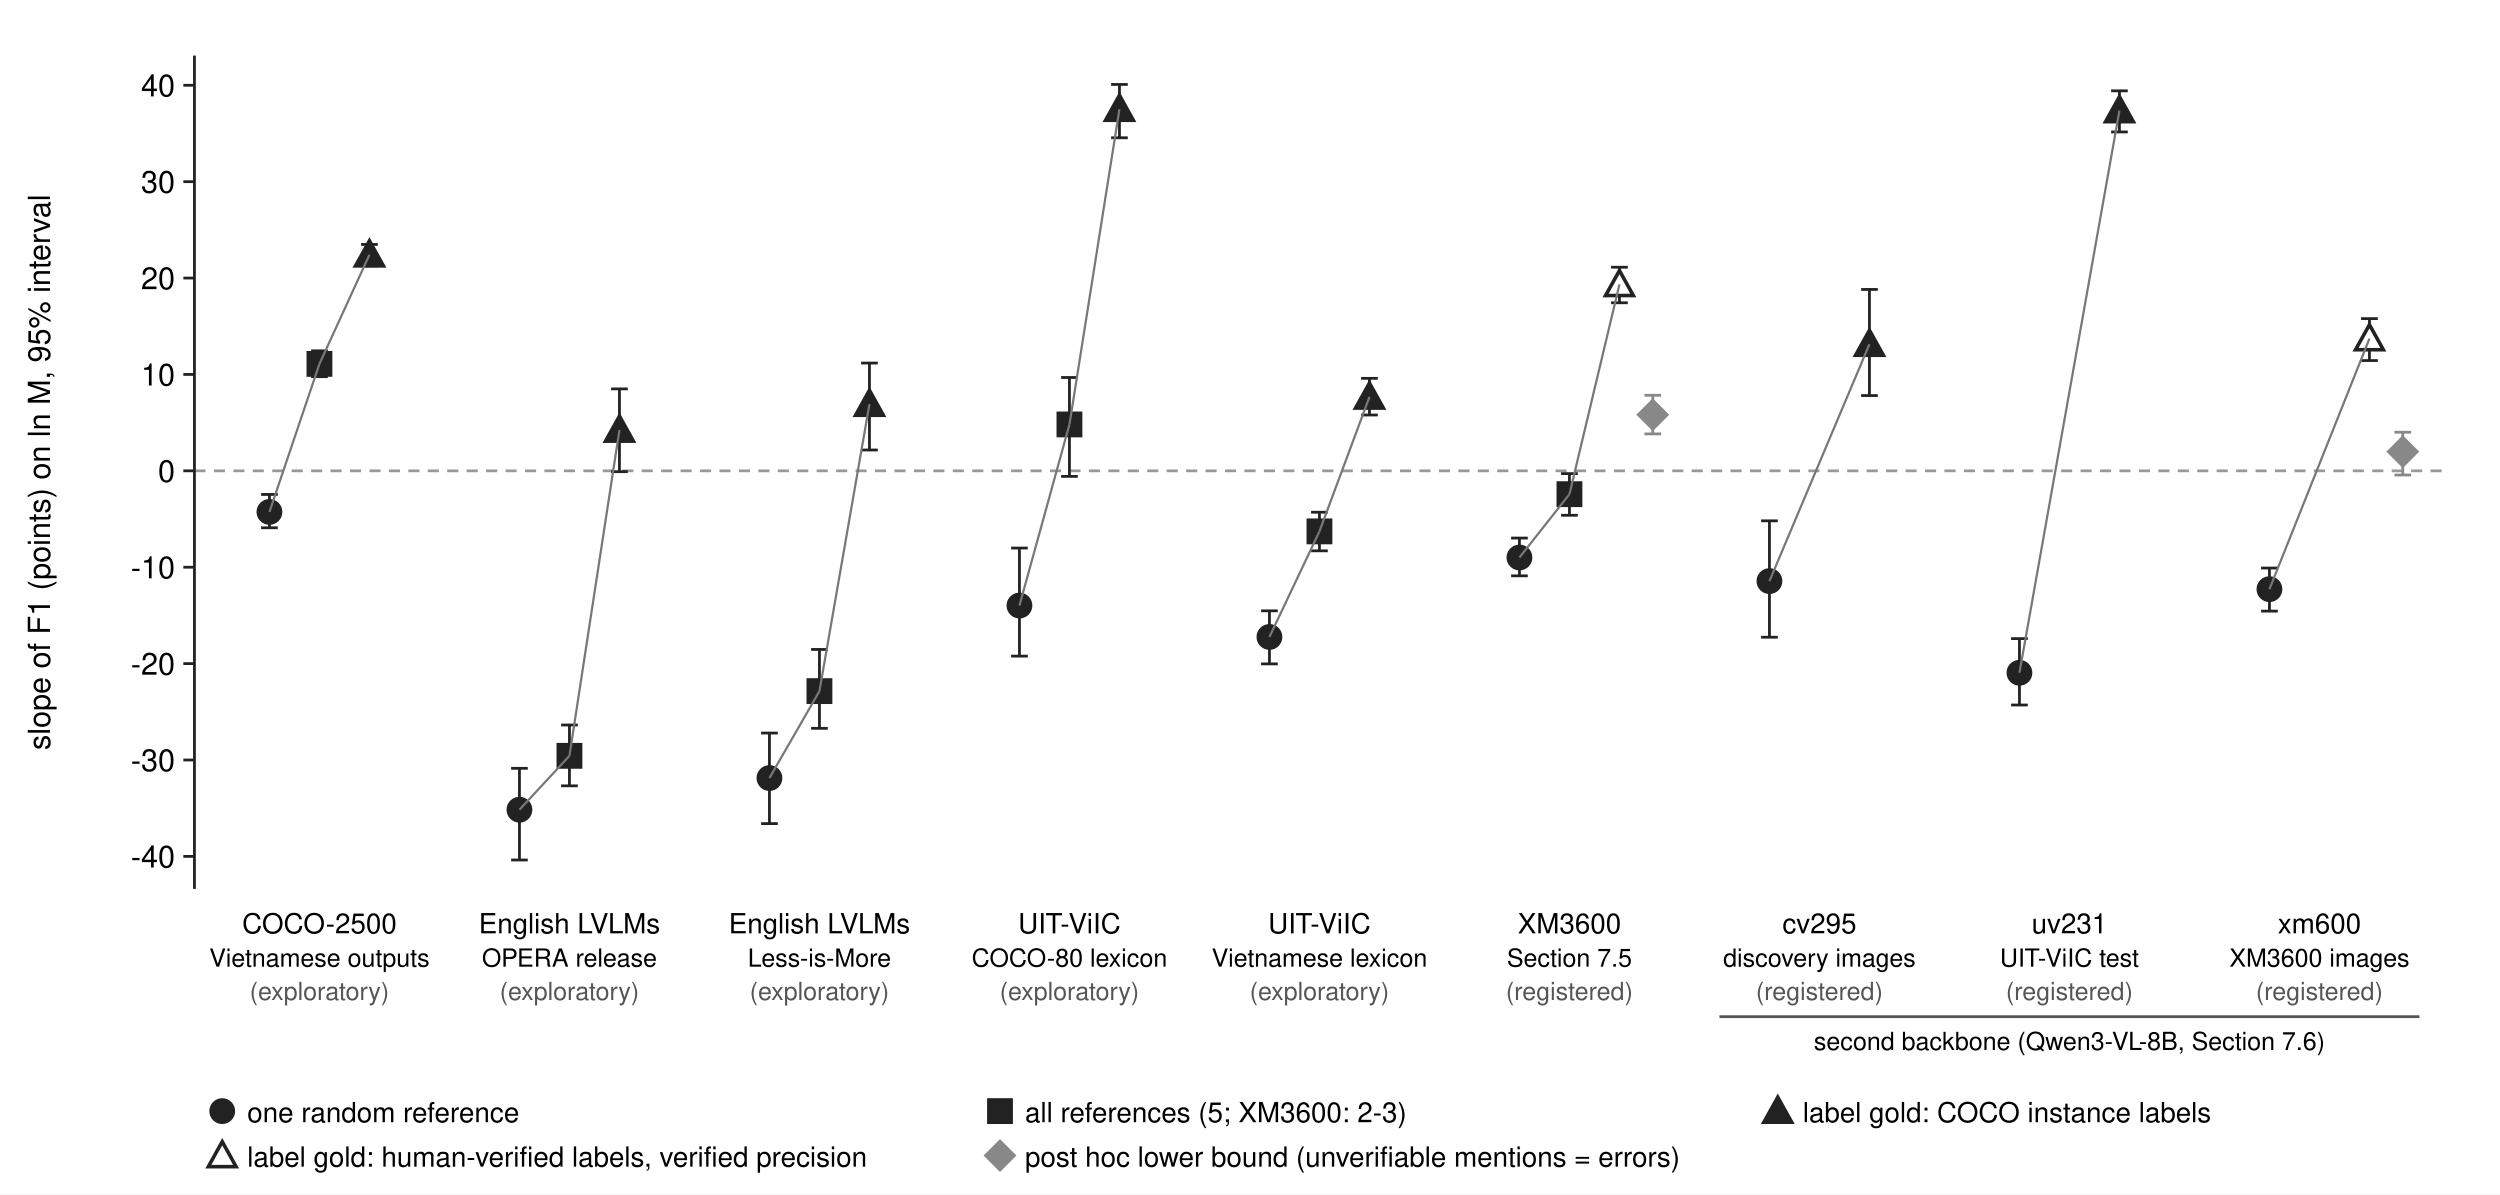
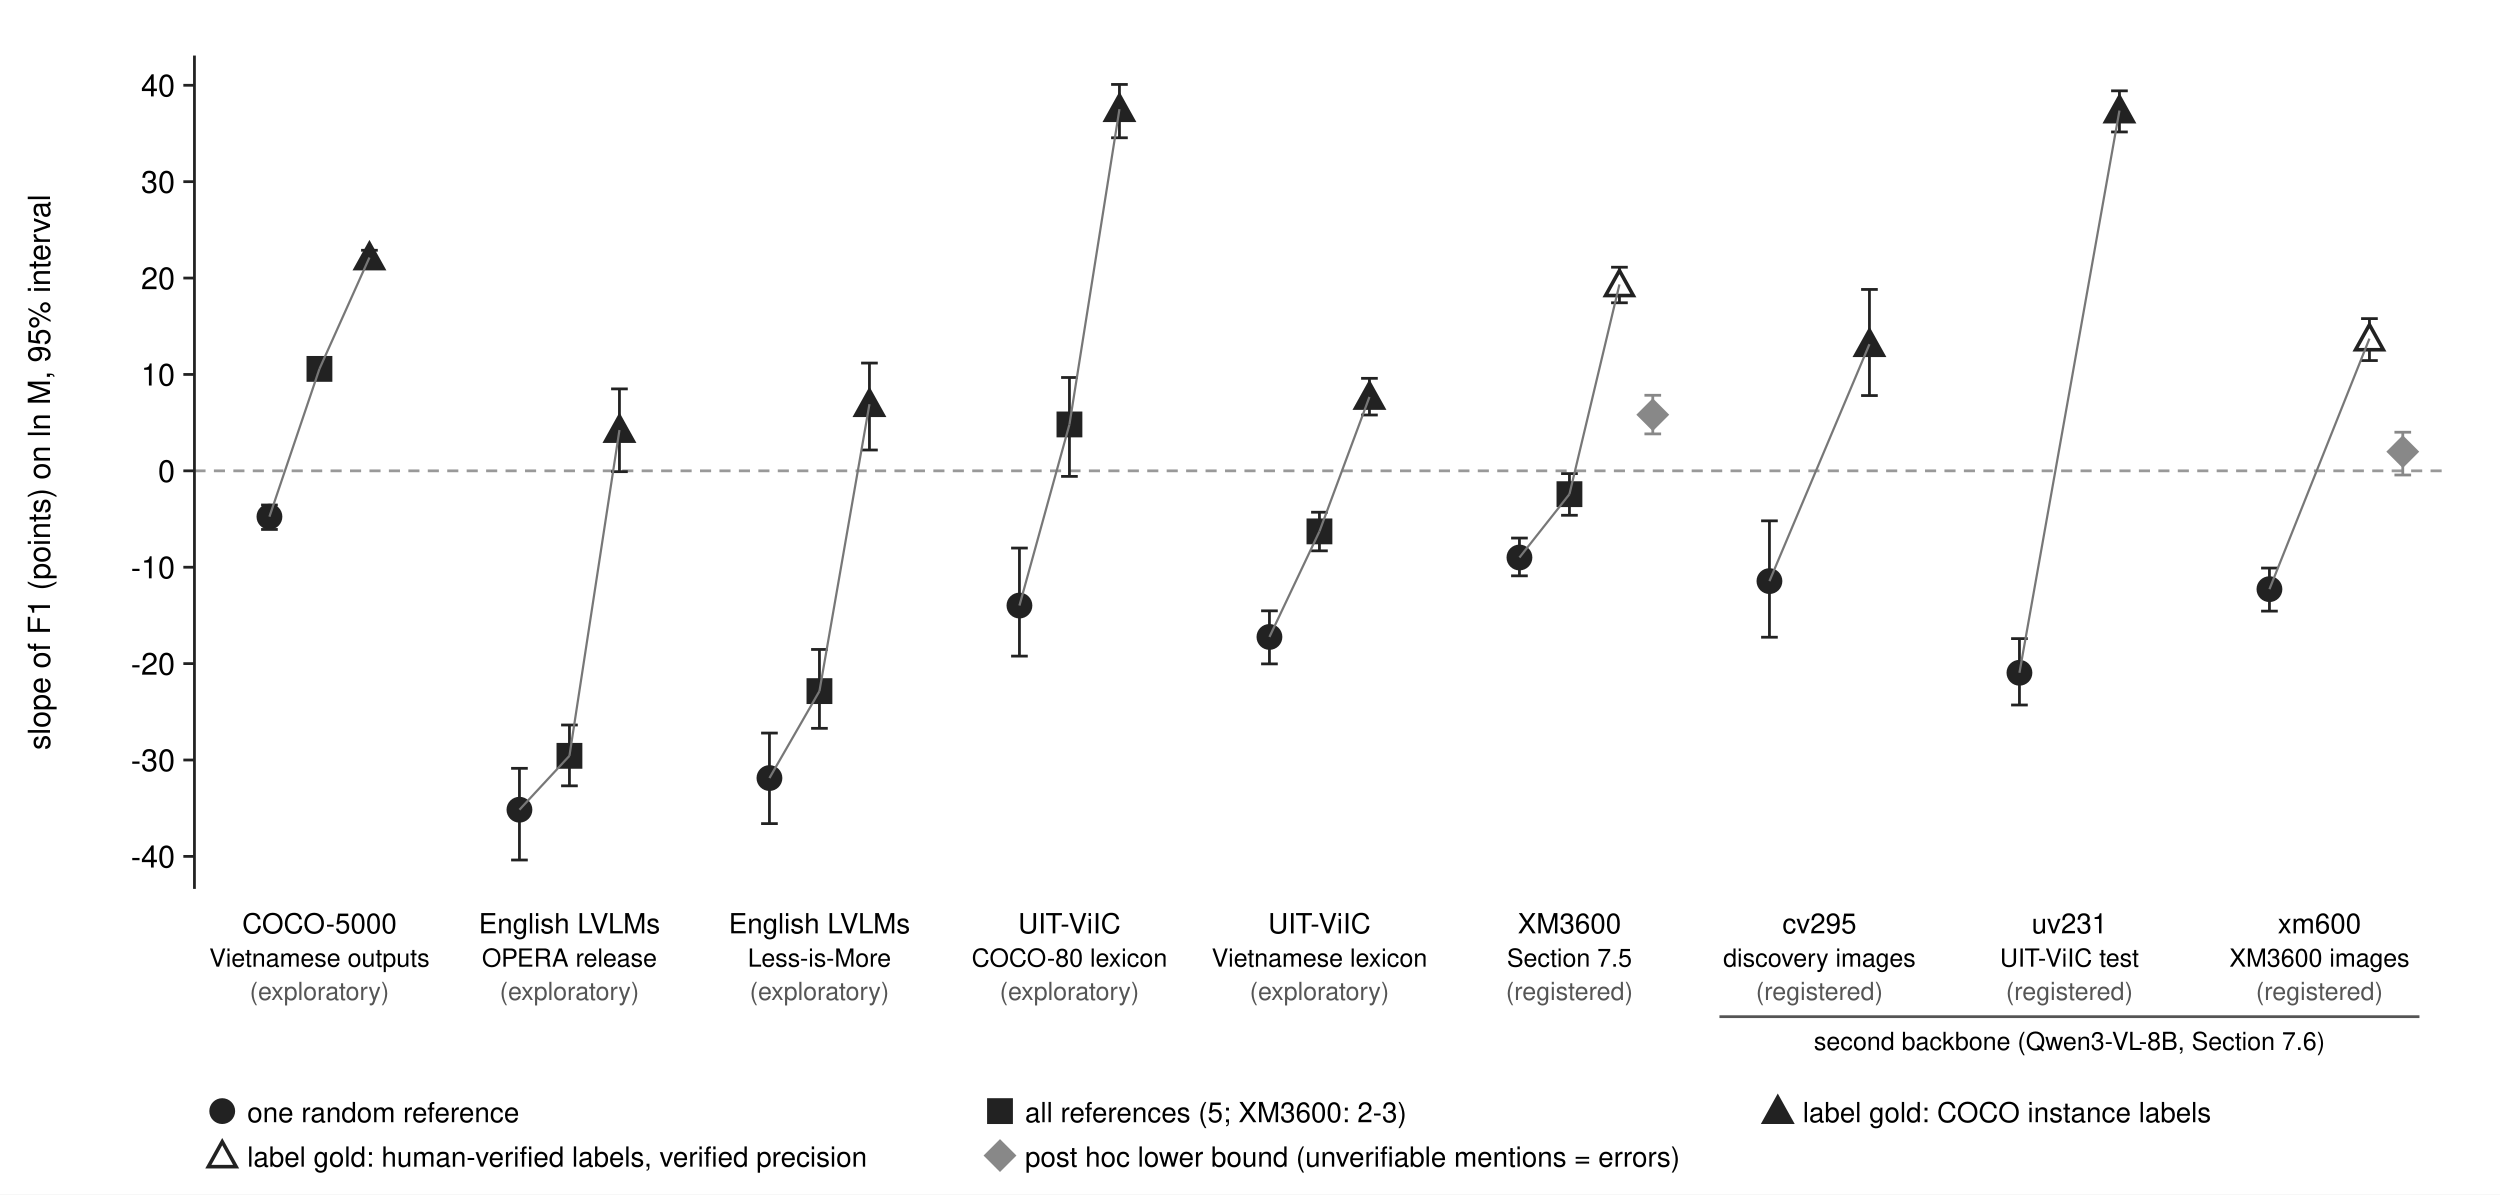
<svg xmlns="http://www.w3.org/2000/svg" width="900" height="430" viewBox="0 0 900 430" font-family="Helvetica, Arial, sans-serif" font-size="11">
  <rect width="900" height="430" fill="white" />
  <line x1="70" y1="169.5" x2="880" y2="169.5" stroke="#999" stroke-dasharray="4 3" />
  <line x1="70" y1="20" x2="70" y2="320" stroke="#222" />
  <line x1="66" y1="308.3" x2="70" y2="308.3" stroke="#222" />
  <text x="63.0" y="312.3" text-anchor="end" font-size="11">-40</text>
  <line x1="66" y1="273.6" x2="70" y2="273.6" stroke="#222" />
  <text x="63.0" y="277.6" text-anchor="end" font-size="11">-30</text>
  <line x1="66" y1="238.9" x2="70" y2="238.9" stroke="#222" />
  <text x="63.0" y="242.9" text-anchor="end" font-size="11">-20</text>
  <line x1="66" y1="204.2" x2="70" y2="204.2" stroke="#222" />
  <text x="63.0" y="208.2" text-anchor="end" font-size="11">-10</text>
  <line x1="66" y1="169.5" x2="70" y2="169.5" stroke="#222" />
  <text x="63.0" y="173.5" text-anchor="end" font-size="11">0</text>
  <line x1="66" y1="134.8" x2="70" y2="134.8" stroke="#222" />
  <text x="63.0" y="138.8" text-anchor="end" font-size="11">10</text>
  <line x1="66" y1="100.1" x2="70" y2="100.1" stroke="#222" />
  <text x="63.0" y="104.1" text-anchor="end" font-size="11">20</text>
  <line x1="66" y1="65.4" x2="70" y2="65.4" stroke="#222" />
  <text x="63.0" y="69.4" text-anchor="end" font-size="11">30</text>
  <line x1="66" y1="30.7" x2="70" y2="30.7" stroke="#222" />
  <text x="63.0" y="34.7" text-anchor="end" font-size="11">40</text>
  <text x="18.0" y="170.0" text-anchor="middle" font-size="11" transform="rotate(-90 18.0 170.0)">slope of F1 (points) on ln M, 95% interval</text>
-   <line x1="97.0" y1="190.0" x2="97.0" y2="178.0" stroke="#222" stroke-width="1" />
-   <line x1="94.0" y1="190.0" x2="100.0" y2="190.0" stroke="#222" />
-   <line x1="94.0" y1="178.0" x2="100.0" y2="178.0" stroke="#222" />
-   <circle cx="97.0" cy="184.3" r="4" fill="#222" stroke="#222" stroke-width="1.3" />
-   <line x1="115.0" y1="135.6" x2="115.0" y2="126.3" stroke="#222" stroke-width="1" />
-   <line x1="112.0" y1="135.6" x2="118.0" y2="135.6" stroke="#222" />
-   <line x1="112.0" y1="126.3" x2="118.0" y2="126.3" stroke="#222" />
-   <rect x="111.0" y="127.0" width="8" height="8" fill="#222" stroke="#222" stroke-width="1.3" />
-   <line x1="97.0" y1="184.3" x2="115.0" y2="131.0" stroke="#777" stroke-width="0.8" />
-   <line x1="133.0" y1="95.7" x2="133.0" y2="88.0" stroke="#222" stroke-width="1" />
-   <line x1="130.0" y1="95.7" x2="136.0" y2="95.7" stroke="#222" />
-   <line x1="130.0" y1="88.0" x2="136.0" y2="88.0" stroke="#222" />
-   <polygon points="133.0,86.7 138.0,95.7 128.0,95.7" fill="#222" stroke="#222" stroke-width="1.3" />
-   <line x1="115.0" y1="131.0" x2="133.0" y2="91.7" stroke="#777" stroke-width="0.8" />
-   <text x="115.0" y="336.0" text-anchor="middle" font-size="10">COCO-2500</text>
+   <line x1="97.0" y1="190.6" x2="97.0" y2="181.8" stroke="#222" stroke-width="1" />
+   <line x1="94.0" y1="190.6" x2="100.0" y2="190.6" stroke="#222" />
+   <line x1="94.0" y1="181.8" x2="100.0" y2="181.8" stroke="#222" />
+   <circle cx="97.0" cy="186.0" r="4" fill="#222" stroke="#222" stroke-width="1.3" />
+   <line x1="115.0" y1="135.8" x2="115.0" y2="129.8" stroke="#222" stroke-width="1" />
+   <line x1="112.0" y1="135.8" x2="118.0" y2="135.8" stroke="#222" />
+   <line x1="112.0" y1="129.8" x2="118.0" y2="129.8" stroke="#222" />
+   <rect x="111.0" y="128.8" width="8" height="8" fill="#222" stroke="#222" stroke-width="1.3" />
+   <line x1="97.0" y1="186.0" x2="115.0" y2="132.8" stroke="#777" stroke-width="0.8" />
+   <line x1="133.0" y1="95.3" x2="133.0" y2="90.1" stroke="#222" stroke-width="1" />
+   <line x1="130.0" y1="95.3" x2="136.0" y2="95.3" stroke="#222" />
+   <line x1="130.0" y1="90.1" x2="136.0" y2="90.1" stroke="#222" />
+   <polygon points="133.0,87.7 138.0,96.7 128.0,96.7" fill="#222" stroke="#222" stroke-width="1.3" />
+   <line x1="115.0" y1="132.8" x2="133.0" y2="92.7" stroke="#777" stroke-width="0.8" />
+   <text x="115.0" y="336.0" text-anchor="middle" font-size="10">COCO-5000</text>
  <text x="115.0" y="348.0" text-anchor="middle" font-size="9">Vietnamese outputs</text>
  <text x="115.0" y="360.0" text-anchor="middle" font-size="9" fill="#555">(exploratory)</text>
  <line x1="187.0" y1="309.6" x2="187.0" y2="276.6" stroke="#222" stroke-width="1" />
  <line x1="184.0" y1="309.6" x2="190.0" y2="309.6" stroke="#222" />
  <line x1="184.0" y1="276.6" x2="190.0" y2="276.6" stroke="#222" />
  <circle cx="187.0" cy="291.5" r="4" fill="#222" stroke="#222" stroke-width="1.3" />
  <line x1="205.0" y1="282.9" x2="205.0" y2="261.0" stroke="#222" stroke-width="1" />
  <line x1="202.0" y1="282.9" x2="208.0" y2="282.9" stroke="#222" />
  <line x1="202.0" y1="261.0" x2="208.0" y2="261.0" stroke="#222" />
  <rect x="201.0" y="268.1" width="8" height="8" fill="#222" stroke="#222" stroke-width="1.3" />
  <line x1="187.0" y1="291.5" x2="205.0" y2="272.1" stroke="#777" stroke-width="0.8" />
  <line x1="223.0" y1="169.8" x2="223.0" y2="140.0" stroke="#222" stroke-width="1" />
  <line x1="220.0" y1="169.8" x2="226.0" y2="169.8" stroke="#222" />
  <line x1="220.0" y1="140.0" x2="226.0" y2="140.0" stroke="#222" />
  <polygon points="223.0,149.8 228.0,158.8 218.0,158.8" fill="#222" stroke="#222" stroke-width="1.3" />
  <line x1="205.0" y1="272.1" x2="223.0" y2="154.8" stroke="#777" stroke-width="0.8" />
  <text x="205.0" y="336.0" text-anchor="middle" font-size="10">English LVLMs</text>
  <text x="205.0" y="348.0" text-anchor="middle" font-size="9">OPERA release</text>
  <text x="205.0" y="360.0" text-anchor="middle" font-size="9" fill="#555">(exploratory)</text>
  <line x1="277.0" y1="296.5" x2="277.0" y2="263.9" stroke="#222" stroke-width="1" />
  <line x1="274.0" y1="296.5" x2="280.0" y2="296.5" stroke="#222" />
  <line x1="274.0" y1="263.9" x2="280.0" y2="263.9" stroke="#222" />
  <circle cx="277.0" cy="280.1" r="4" fill="#222" stroke="#222" stroke-width="1.3" />
  <line x1="295.0" y1="262.2" x2="295.0" y2="233.8" stroke="#222" stroke-width="1" />
  <line x1="292.0" y1="262.2" x2="298.0" y2="262.2" stroke="#222" />
  <line x1="292.0" y1="233.8" x2="298.0" y2="233.8" stroke="#222" />
  <rect x="291.0" y="244.8" width="8" height="8" fill="#222" stroke="#222" stroke-width="1.3" />
  <line x1="277.0" y1="280.1" x2="295.0" y2="248.8" stroke="#777" stroke-width="0.8" />
  <line x1="313.0" y1="162.0" x2="313.0" y2="130.7" stroke="#222" stroke-width="1" />
  <line x1="310.0" y1="162.0" x2="316.0" y2="162.0" stroke="#222" />
  <line x1="310.0" y1="130.7" x2="316.0" y2="130.7" stroke="#222" />
  <polygon points="313.0,140.5 318.0,149.5 308.0,149.5" fill="#222" stroke="#222" stroke-width="1.3" />
  <line x1="295.0" y1="248.8" x2="313.0" y2="145.5" stroke="#777" stroke-width="0.8" />
  <text x="295.0" y="336.0" text-anchor="middle" font-size="10">English LVLMs</text>
  <text x="295.0" y="348.0" text-anchor="middle" font-size="9">Less-is-More</text>
  <text x="295.0" y="360.0" text-anchor="middle" font-size="9" fill="#555">(exploratory)</text>
  <line x1="367.0" y1="236.2" x2="367.0" y2="197.3" stroke="#222" stroke-width="1" />
  <line x1="364.0" y1="236.2" x2="370.0" y2="236.2" stroke="#222" />
  <line x1="364.0" y1="197.3" x2="370.0" y2="197.3" stroke="#222" />
  <circle cx="367.0" cy="218.0" r="4" fill="#222" stroke="#222" stroke-width="1.3" />
  <line x1="385.0" y1="171.5" x2="385.0" y2="135.9" stroke="#222" stroke-width="1" />
  <line x1="382.0" y1="171.5" x2="388.0" y2="171.5" stroke="#222" />
  <line x1="382.0" y1="135.9" x2="388.0" y2="135.9" stroke="#222" />
  <rect x="381.0" y="148.8" width="8" height="8" fill="#222" stroke="#222" stroke-width="1.3" />
  <line x1="367.0" y1="218.0" x2="385.0" y2="152.8" stroke="#777" stroke-width="0.8" />
  <line x1="403.0" y1="49.6" x2="403.0" y2="30.4" stroke="#222" stroke-width="1" />
  <line x1="400.0" y1="49.6" x2="406.0" y2="49.6" stroke="#222" />
  <line x1="400.0" y1="30.4" x2="406.0" y2="30.4" stroke="#222" />
  <polygon points="403.0,34.3 408.0,43.3 398.0,43.3" fill="#222" stroke="#222" stroke-width="1.3" />
  <line x1="385.0" y1="152.8" x2="403.0" y2="39.3" stroke="#777" stroke-width="0.8" />
  <text x="385.0" y="336.0" text-anchor="middle" font-size="10">UIT-ViIC</text>
  <text x="385.0" y="348.0" text-anchor="middle" font-size="9">COCO-80 lexicon</text>
  <text x="385.0" y="360.0" text-anchor="middle" font-size="9" fill="#555">(exploratory)</text>
  <line x1="457.0" y1="239.0" x2="457.0" y2="219.9" stroke="#222" stroke-width="1" />
  <line x1="454.0" y1="239.0" x2="460.0" y2="239.0" stroke="#222" />
  <line x1="454.0" y1="219.9" x2="460.0" y2="219.9" stroke="#222" />
  <circle cx="457.0" cy="229.3" r="4" fill="#222" stroke="#222" stroke-width="1.3" />
  <line x1="475.0" y1="198.3" x2="475.0" y2="184.4" stroke="#222" stroke-width="1" />
  <line x1="472.0" y1="198.3" x2="478.0" y2="198.3" stroke="#222" />
  <line x1="472.0" y1="184.4" x2="478.0" y2="184.4" stroke="#222" />
  <rect x="471.0" y="187.3" width="8" height="8" fill="#222" stroke="#222" stroke-width="1.3" />
  <line x1="457.0" y1="229.3" x2="475.0" y2="191.3" stroke="#777" stroke-width="0.8" />
  <line x1="493.0" y1="149.4" x2="493.0" y2="136.2" stroke="#222" stroke-width="1" />
  <line x1="490.0" y1="149.4" x2="496.0" y2="149.4" stroke="#222" />
  <line x1="490.0" y1="136.2" x2="496.0" y2="136.2" stroke="#222" />
  <polygon points="493.0,137.9 498.0,146.9 488.0,146.9" fill="#222" stroke="#222" stroke-width="1.3" />
  <line x1="475.0" y1="191.3" x2="493.0" y2="142.9" stroke="#777" stroke-width="0.8" />
  <text x="475.0" y="336.0" text-anchor="middle" font-size="10">UIT-ViIC</text>
  <text x="475.0" y="348.0" text-anchor="middle" font-size="9">Vietnamese lexicon</text>
  <text x="475.0" y="360.0" text-anchor="middle" font-size="9" fill="#555">(exploratory)</text>
  <line x1="547.0" y1="207.3" x2="547.0" y2="193.7" stroke="#222" stroke-width="1" />
  <line x1="544.0" y1="207.3" x2="550.0" y2="207.3" stroke="#222" />
  <line x1="544.0" y1="193.7" x2="550.0" y2="193.7" stroke="#222" />
  <circle cx="547.0" cy="200.7" r="4" fill="#222" stroke="#222" stroke-width="1.3" />
  <line x1="565.0" y1="185.5" x2="565.0" y2="170.5" stroke="#222" stroke-width="1" />
  <line x1="562.0" y1="185.5" x2="568.0" y2="185.5" stroke="#222" />
  <line x1="562.0" y1="170.5" x2="568.0" y2="170.5" stroke="#222" />
  <rect x="561.0" y="173.9" width="8" height="8" fill="#222" stroke="#222" stroke-width="1.3" />
  <line x1="547.0" y1="200.7" x2="565.0" y2="177.9" stroke="#777" stroke-width="0.8" />
  <line x1="583.0" y1="109.0" x2="583.0" y2="96.2" stroke="#222" stroke-width="1" />
  <line x1="580.0" y1="109.0" x2="586.0" y2="109.0" stroke="#222" />
  <line x1="580.0" y1="96.2" x2="586.0" y2="96.2" stroke="#222" />
  <polygon points="583.0,97.4 588.0,106.4 578.0,106.4" fill="white" stroke="#222" stroke-width="1.3" />
  <line x1="565.0" y1="177.9" x2="583.0" y2="102.4" stroke="#777" stroke-width="0.8" />
  <line x1="595.0" y1="156.2" x2="595.0" y2="142.3" stroke="#888" stroke-width="1" />
  <line x1="592.0" y1="156.2" x2="598.0" y2="156.2" stroke="#888" />
  <line x1="592.0" y1="142.3" x2="598.0" y2="142.3" stroke="#888" />
  <polygon points="595.0,144.3 600.0,149.3 595.0,154.3 590.0,149.3" fill="#888" stroke="#888" stroke-width="1.3" />
  <text x="565.0" y="336.0" text-anchor="middle" font-size="10">XM3600</text>
  <text x="565.0" y="348.0" text-anchor="middle" font-size="9">Section 7.5</text>
  <text x="565.0" y="360.0" text-anchor="middle" font-size="9" fill="#555">(registered)</text>
  <line x1="637.0" y1="229.4" x2="637.0" y2="187.5" stroke="#222" stroke-width="1" />
  <line x1="634.0" y1="229.4" x2="640.0" y2="229.4" stroke="#222" />
  <line x1="634.0" y1="187.5" x2="640.0" y2="187.5" stroke="#222" />
  <circle cx="637.0" cy="209.2" r="4" fill="#222" stroke="#222" stroke-width="1.3" />
  <line x1="673.0" y1="142.4" x2="673.0" y2="104.2" stroke="#222" stroke-width="1" />
  <line x1="670.0" y1="142.4" x2="676.0" y2="142.4" stroke="#222" />
  <line x1="670.0" y1="104.2" x2="676.0" y2="104.2" stroke="#222" />
  <polygon points="673.0,118.9 678.0,127.9 668.0,127.9" fill="#222" stroke="#222" stroke-width="1.3" />
  <line x1="637.0" y1="209.2" x2="673.0" y2="123.9" stroke="#777" stroke-width="0.8" />
  <text x="655.0" y="336.0" text-anchor="middle" font-size="10">cv295</text>
  <text x="655.0" y="348.0" text-anchor="middle" font-size="9">discovery images</text>
  <text x="655.0" y="360.0" text-anchor="middle" font-size="9" fill="#555">(registered)</text>
  <line x1="727.0" y1="253.8" x2="727.0" y2="229.9" stroke="#222" stroke-width="1" />
  <line x1="724.0" y1="253.8" x2="730.0" y2="253.8" stroke="#222" />
  <line x1="724.0" y1="229.9" x2="730.0" y2="229.9" stroke="#222" />
  <circle cx="727.0" cy="242.2" r="4" fill="#222" stroke="#222" stroke-width="1.3" />
  <line x1="763.0" y1="47.5" x2="763.0" y2="32.7" stroke="#222" stroke-width="1" />
  <line x1="760.0" y1="47.5" x2="766.0" y2="47.5" stroke="#222" />
  <line x1="760.0" y1="32.7" x2="766.0" y2="32.7" stroke="#222" />
  <polygon points="763.0,34.8 768.0,43.8 758.0,43.8" fill="#222" stroke="#222" stroke-width="1.3" />
  <line x1="727.0" y1="242.2" x2="763.0" y2="39.8" stroke="#777" stroke-width="0.8" />
  <text x="745.0" y="336.0" text-anchor="middle" font-size="10">uv231</text>
  <text x="745.0" y="348.0" text-anchor="middle" font-size="9">UIT-ViIC test</text>
  <text x="745.0" y="360.0" text-anchor="middle" font-size="9" fill="#555">(registered)</text>
  <line x1="817.0" y1="220.0" x2="817.0" y2="204.5" stroke="#222" stroke-width="1" />
  <line x1="814.0" y1="220.0" x2="820.0" y2="220.0" stroke="#222" />
  <line x1="814.0" y1="204.5" x2="820.0" y2="204.5" stroke="#222" />
  <circle cx="817.0" cy="212.1" r="4" fill="#222" stroke="#222" stroke-width="1.3" />
  <line x1="853.0" y1="129.8" x2="853.0" y2="114.7" stroke="#222" stroke-width="1" />
  <line x1="850.0" y1="129.8" x2="856.0" y2="129.8" stroke="#222" />
  <line x1="850.0" y1="114.7" x2="856.0" y2="114.7" stroke="#222" />
  <polygon points="853.0,116.9 858.0,125.9 848.0,125.9" fill="white" stroke="#222" stroke-width="1.3" />
  <line x1="817.0" y1="212.1" x2="853.0" y2="121.9" stroke="#777" stroke-width="0.8" />
  <line x1="865.0" y1="171.0" x2="865.0" y2="155.6" stroke="#888" stroke-width="1" />
  <line x1="862.0" y1="171.0" x2="868.0" y2="171.0" stroke="#888" />
  <line x1="862.0" y1="155.6" x2="868.0" y2="155.6" stroke="#888" />
  <polygon points="865.0,157.6 870.0,162.6 865.0,167.6 860.0,162.6" fill="#888" stroke="#888" stroke-width="1.3" />
  <text x="835.0" y="336.0" text-anchor="middle" font-size="10">xm600</text>
  <text x="835.0" y="348.0" text-anchor="middle" font-size="9">XM3600 images</text>
  <text x="835.0" y="360.0" text-anchor="middle" font-size="9" fill="#555">(registered)</text>
  <line x1="619.0" y1="366" x2="871.0" y2="366" stroke="#555" />
  <text x="745.0" y="378.0" text-anchor="middle" font-size="9">second backbone (Qwen3-VL-8B, Section 7.6)</text>
  <circle cx="80.0" cy="400.0" r="4" fill="#222" stroke="#222" stroke-width="1.3" />
  <text x="89.0" y="404.0" text-anchor="start" font-size="10">one random reference</text>
  <rect x="356.0" y="396.0" width="8" height="8" fill="#222" stroke="#222" stroke-width="1.3" />
  <text x="369.0" y="404.0" text-anchor="start" font-size="10">all references (5; XM3600: 2-3)</text>
  <polygon points="640.0,395.0 645.0,404.0 635.0,404.0" fill="#222" stroke="#222" stroke-width="1.3" />
  <text x="649.0" y="404.0" text-anchor="start" font-size="10">label gold: COCO instance labels</text>
  <polygon points="80.0,411.0 85.0,420.0 75.0,420.0" fill="white" stroke="#222" stroke-width="1.3" />
  <text x="89.0" y="420.0" text-anchor="start" font-size="10">label gold: human-verified labels, verified precision</text>
  <polygon points="360.0,411.0 365.0,416.0 360.0,421.0 355.0,416.0" fill="#888" stroke="#888" stroke-width="1.3" />
  <text x="369.0" y="420.0" text-anchor="start" font-size="10">post hoc lower bound (unverifiable mentions = errors)</text>
</svg>
